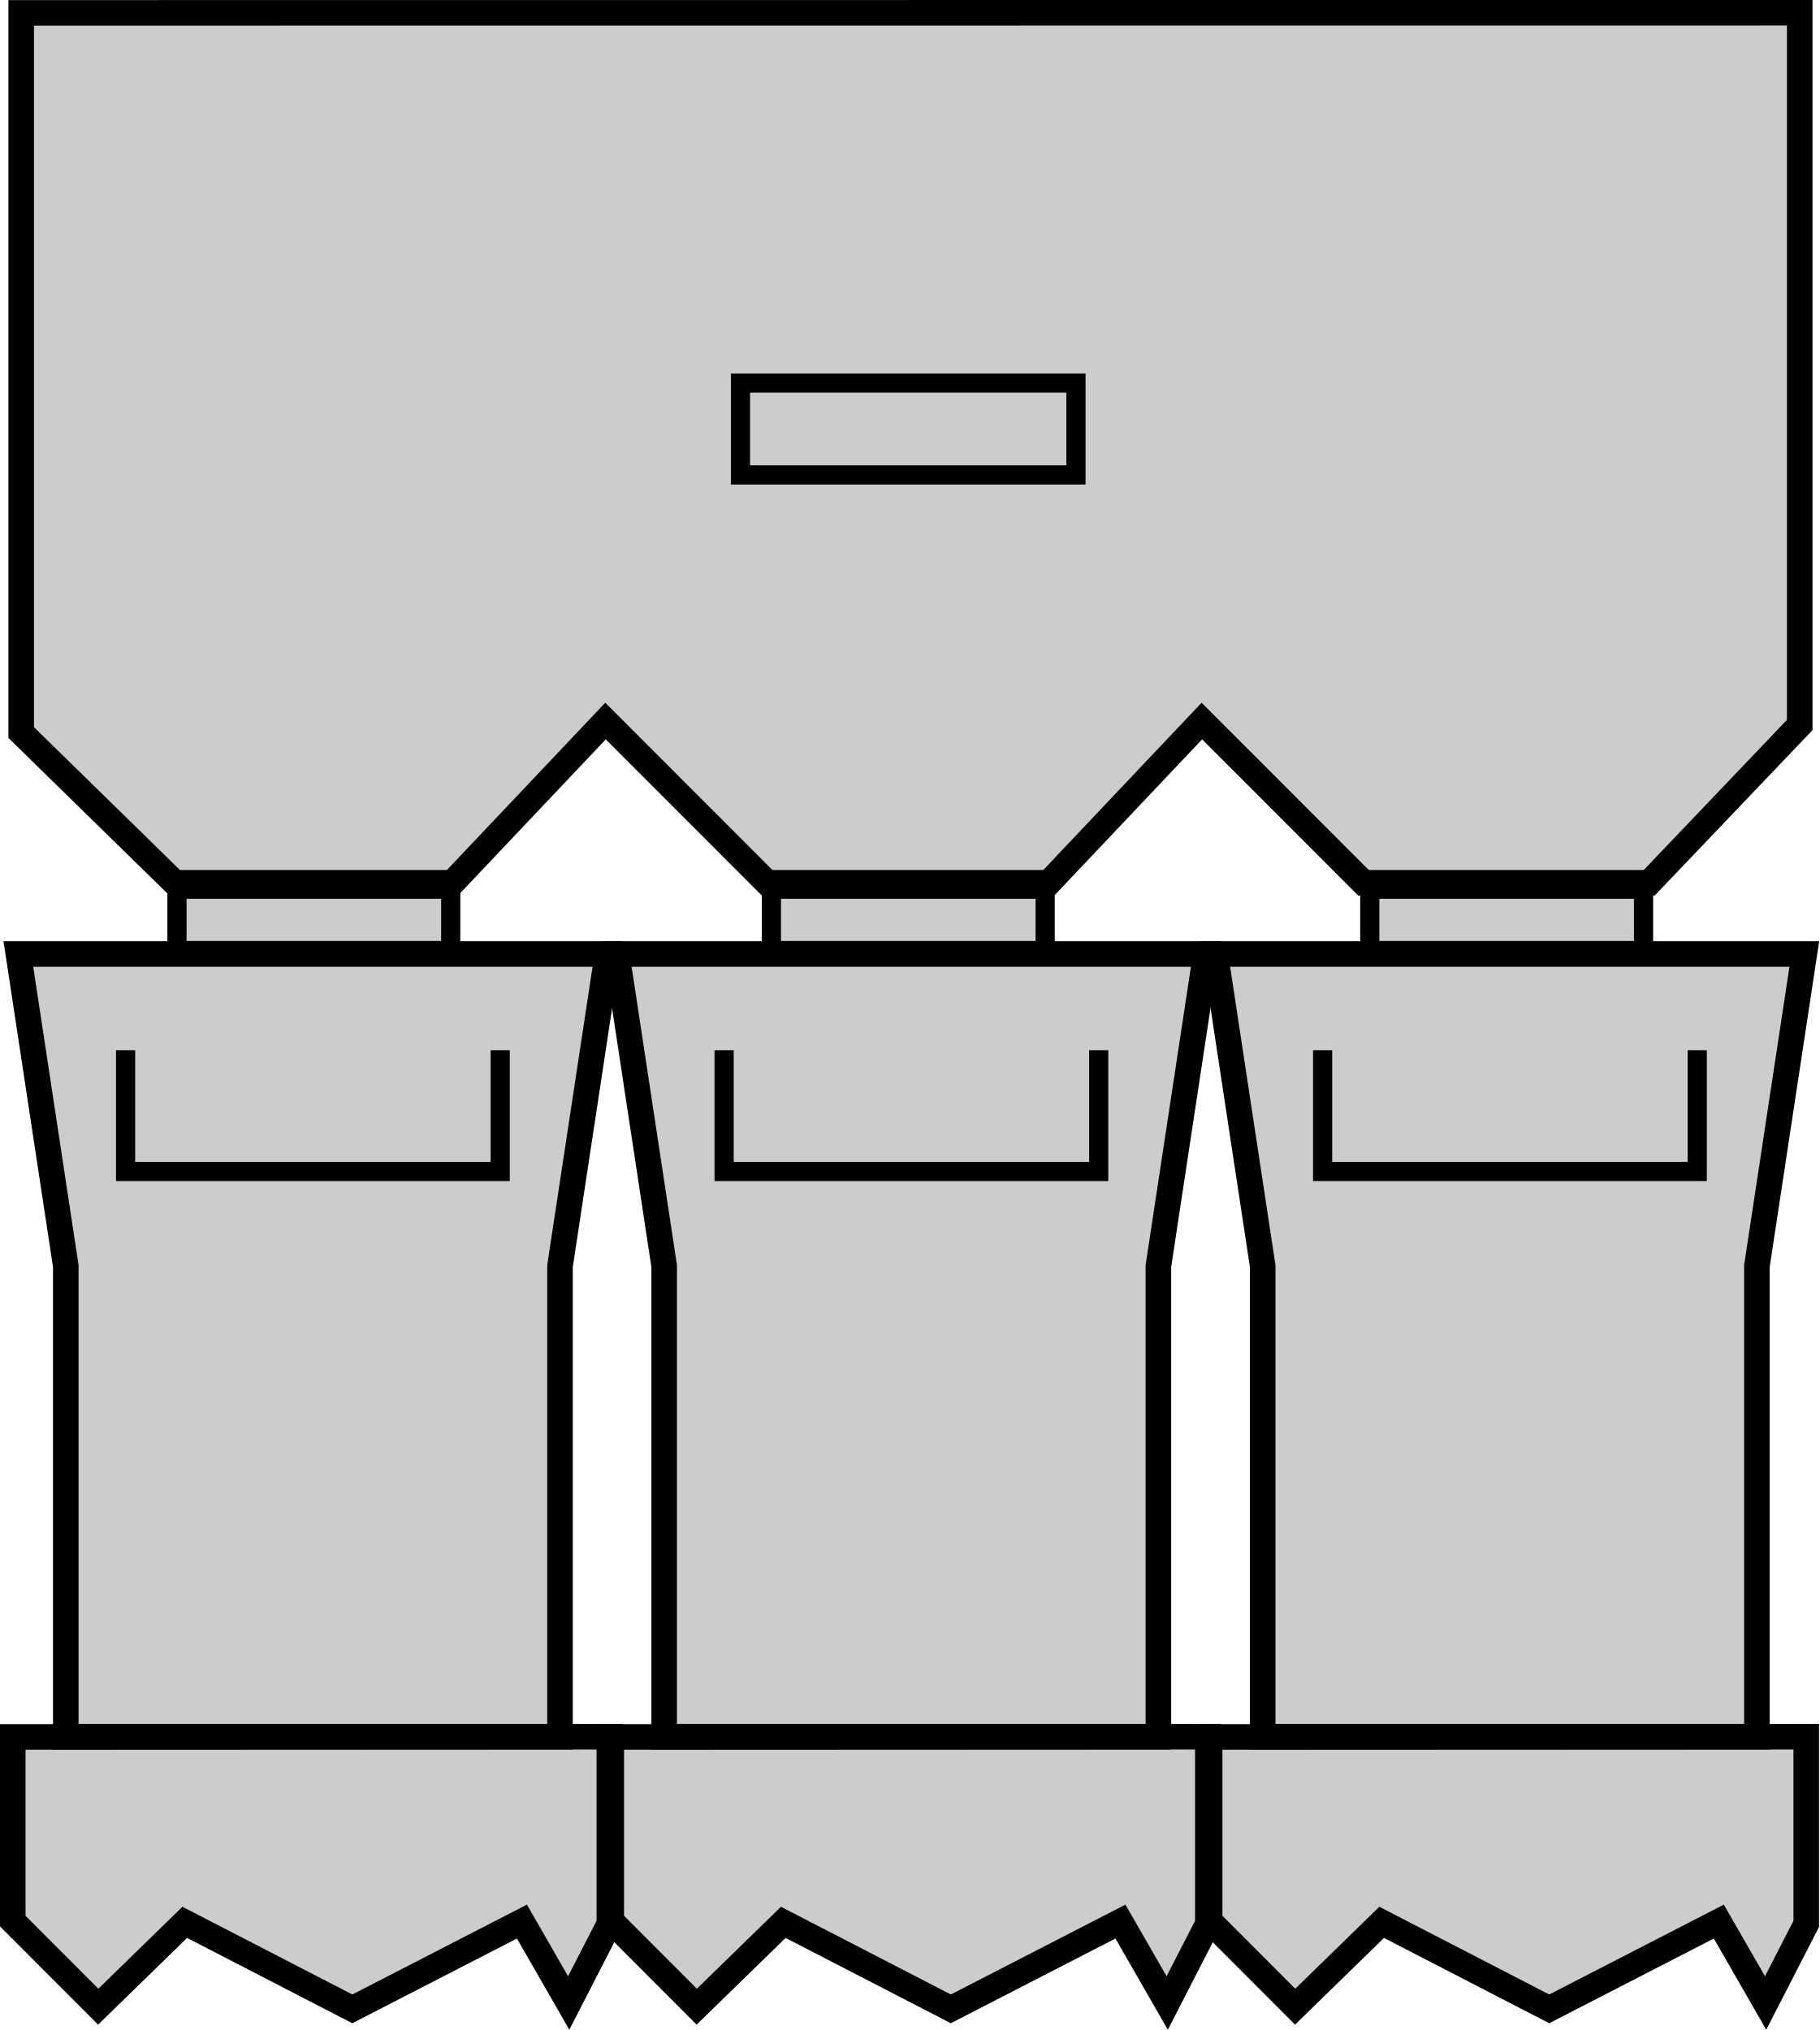
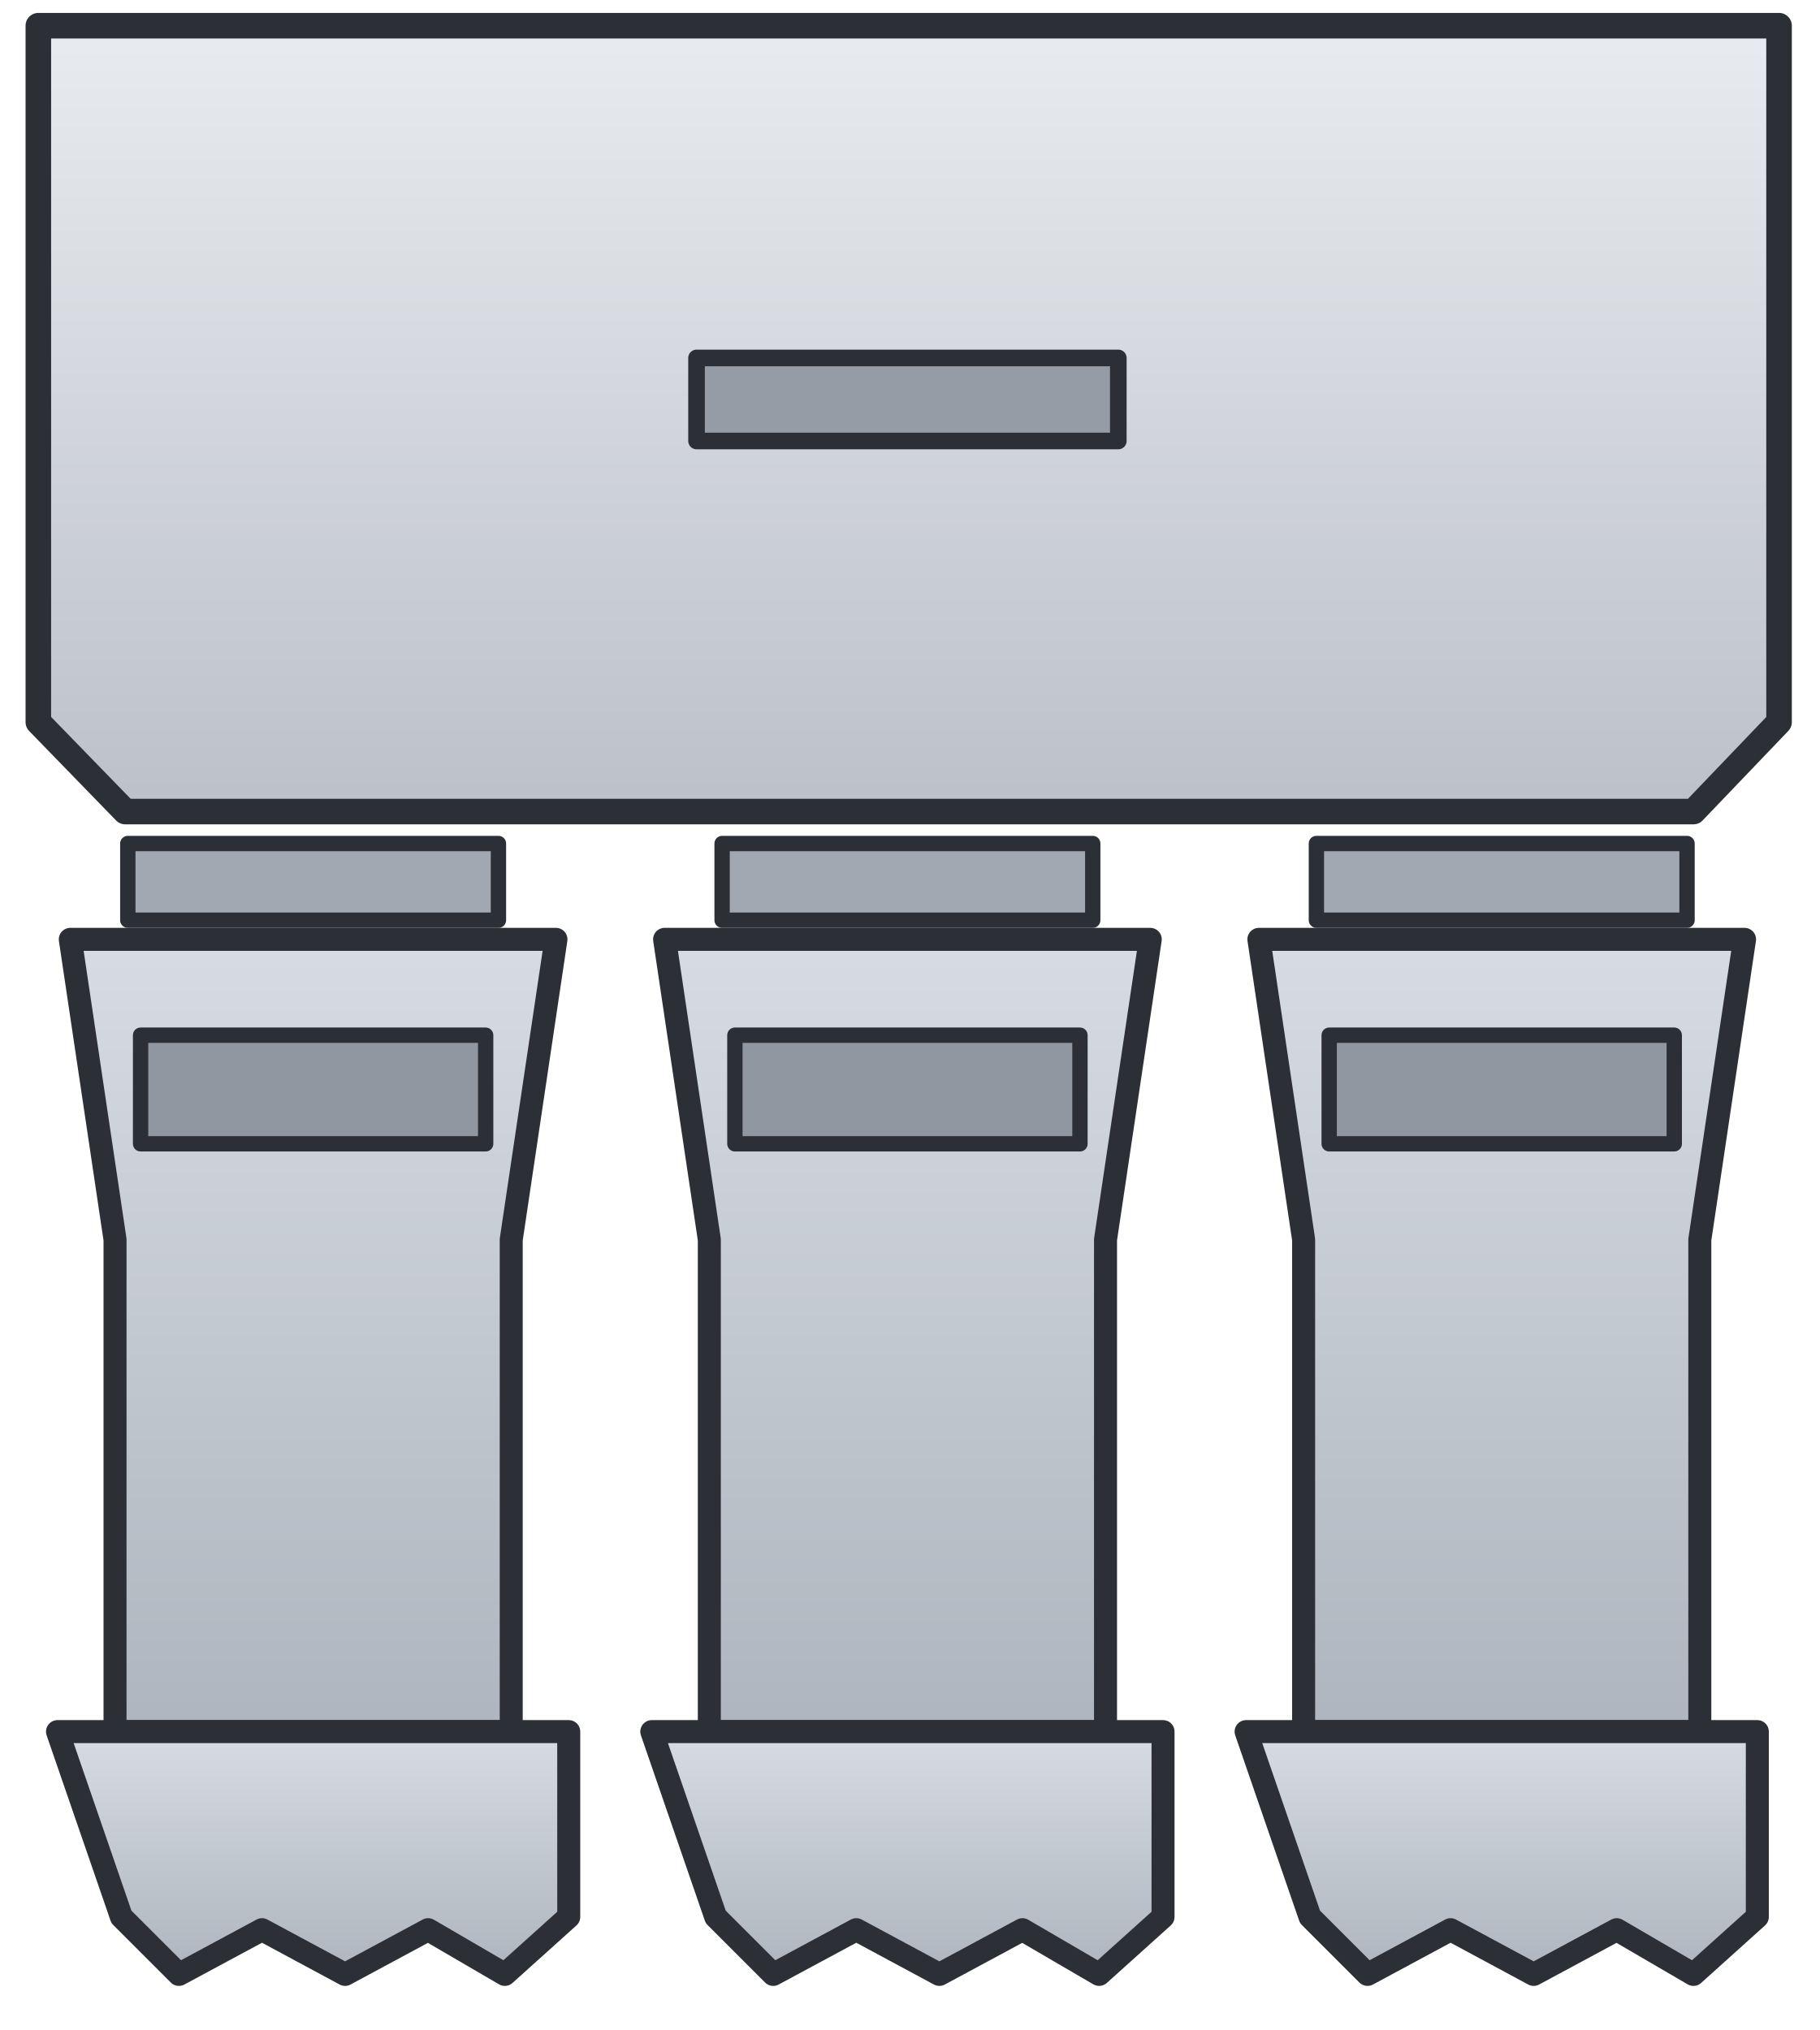
- <svg xmlns="http://www.w3.org/2000/svg" width="0.56in" height="0.625in" viewBox="0 0 14.234 15.884" version="1.1" id="svg1" kewidth="89.614" keheight="100" eType="Sortex_3Channel">
-   <defs id="defs1">
-     <linearGradient id="swatch1">
-       <stop style="stop-color:#ffffff;stop-opacity:1;" offset="0" id="stop1" />
+ <svg xmlns="http://www.w3.org/2000/svg" width="0.56in" height="0.625in" viewBox="0 0 14.234 15.884" version="1.1" kewidth="89.614" keheight="100" eType="Sortex_3Channel">
+   <defs>
+     <linearGradient id="sortexBodyFill3" x1="0" y1="0" x2="0" y2="1">
+       <stop offset="0%" stop-color="#e8ebef" />
+       <stop offset="100%" stop-color="#bcc1c8" />
+     </linearGradient>
+     <linearGradient id="sortexCellFill3" x1="0" y1="0" x2="0" y2="1">
+       <stop offset="0%" stop-color="#d7dce3" />
+       <stop offset="100%" stop-color="#aeb5be" />
    </linearGradient>
  </defs>
-   <g id="layer1" transform="translate(-9.803308,-4.205363)">
-     <path id="Channel1Outlet" style="fill:#cccccc;fill-opacity:1;stroke:#000000;stroke-width:0.2;stroke-dasharray:none;stroke-dashoffset:0" d="m 9.903,17.797 v 1.441 l 0.669,0.67 0.677,-0.66 1.311,0.677 1.327,-0.683 0.366,0.637 0.318,-0.619 v -1.465 z" />
-     <path id="Channel1" style="opacity:1;fill:#cccccc;fill-opacity:1;stroke:#000000;stroke-width:0.2;stroke-dasharray:none;stroke-dashoffset:0" d="m 9.947,11.67 0.371,2.442 v 0.182 3.501 h 3.867 v -3.501 -0.182 l 0.371,-2.442 z" />
-     <path id="rect6" style="opacity:1;fill:#cccccc;fill-opacity:1;stroke:#000000;stroke-width:0.15;stroke-dasharray:none;stroke-dashoffset:0" d="m 10.786,12.423 v 0.949 h 2.931 v -0.949" />
-     <path id="Channel2Outlet" style="fill:#cccccc;fill-opacity:1;stroke:#000000;stroke-width:0.2;stroke-dasharray:none;stroke-dashoffset:0" d="m 14.586,17.797 v 1.441 l 0.669,0.67 0.677,-0.66 1.311,0.677 1.327,-0.683 0.366,0.637 0.318,-0.619 v -1.465 z" />
-     <path id="Channel2" style="opacity:1;fill:#cccccc;fill-opacity:1;stroke:#000000;stroke-width:0.2;stroke-dasharray:none;stroke-dashoffset:0" d="m 14.629,11.67 0.371,2.442 v 0.182 3.501 h 3.867 v -3.501 -0.182 l 0.371,-2.442 z" />
-     <path id="path9" style="opacity:1;fill:#cccccc;fill-opacity:1;stroke:#000000;stroke-width:0.15;stroke-dasharray:none;stroke-dashoffset:0" d="m 15.469,12.423 v 0.949 h 2.931 v -0.949" />
-     <path id="Channel3Outlet" style="fill:#cccccc;fill-opacity:1;stroke:#000000;stroke-width:0.2;stroke-dasharray:none;stroke-dashoffset:0" d="m 19.268,17.797 v 1.441 l 0.669,0.67 0.677,-0.66 1.311,0.677 1.327,-0.683 0.366,0.637 0.318,-0.619 v -1.465 z" />
-     <path id="Channel3" style="opacity:1;fill:#cccccc;fill-opacity:1;stroke:#000000;stroke-width:0.2;stroke-dasharray:none;stroke-dashoffset:0" d="m 19.312,11.67 0.371,2.442 v 0.182 3.501 h 3.867 v -3.501 -0.182 l 0.371,-2.442 z" />
-     <path id="path12" style="opacity:1;fill:#cccccc;fill-opacity:1;stroke:#000000;stroke-width:0.15;stroke-dasharray:none;stroke-dashoffset:0" d="m 20.152,12.423 v 0.949 h 2.931 v -0.949" />
-     <path id="rect12" style="opacity:1;fill:#cccccc;fill-opacity:1;stroke:#000000;stroke-width:0.2;stroke-dasharray:none;stroke-dashoffset:0" d="m 9.969,4.305 v 5.632 l 1.202,1.176 h 2.172 l 1.198,-1.266 1.265,1.266 h 2.203 l 1.198,-1.266 1.265,1.266 h 2.235 l 1.178,-1.235 v -5.574 z" />
-     <path d="m 11.188,11.163 v 0.48 h 2.142 v -0.48 z" style="opacity:1;fill:#cccccc;stroke:#000000;stroke-width:0.15;stroke-dasharray:none" id="path16" />
-     <path d="m 15.597,7.202 v 0.719 h 2.625 V 7.202 Z" style="opacity:1;fill:#cccccc;stroke:#000000;stroke-width:0.15;stroke-dasharray:none" id="path20" />
-     <path d="m 15.839,11.163 v 0.48 h 2.142 v -0.48 z" style="opacity:1;fill:#cccccc;stroke:#000000;stroke-width:0.15;stroke-dasharray:none" id="path21" />
-     <path d="m 20.521,11.163 v 0.48 h 2.142 v -0.48 z" style="opacity:1;fill:#cccccc;stroke:#000000;stroke-width:0.15;stroke-dasharray:none" id="path22" />
+   <g stroke="#2c3036" stroke-linecap="round" stroke-linejoin="round">
+     <path id="rect12" d="M0.30 0.20H13.92V5.65L13.25 6.35H0.98L0.30 5.65Z" fill="url(#sortexBodyFill3)" stroke-width="0.20" />
+     <path id="path20" d="M5.45 2.80H8.75V3.45H5.45Z" fill="#969ca5" stroke-width="0.13" />
+     <path id="Channel1" d="M0.55 7.35H4.35L4.00 9.70V13.55H0.90V9.70Z" fill="url(#sortexCellFill3)" stroke-width="0.18" />
+     <path id="rect6" d="M1.10 8.10H3.80V8.95H1.10Z" fill="#9197a0" stroke-width="0.12" />
+     <path id="path16" d="M1.00 6.60H3.90V7.20H1.00Z" fill="#a2a8b1" stroke-width="0.12" />
+     <path id="Channel1Outlet" d="M0.45 13.55H4.45V15.00L3.95 15.45L3.35 15.10L2.70 15.45L2.05 15.10L1.40 15.45L0.95 15.00Z" fill="url(#sortexCellFill3)" stroke-width="0.18" />
+     <path id="Channel2" d="M5.20 7.35H9.00L8.65 9.70V13.55H5.55V9.70Z" fill="url(#sortexCellFill3)" stroke-width="0.18" />
+     <path id="path9" d="M5.75 8.10H8.45V8.95H5.75Z" fill="#9197a0" stroke-width="0.12" />
+     <path id="path21" d="M5.65 6.60H8.55V7.20H5.65Z" fill="#a2a8b1" stroke-width="0.12" />
+     <path id="Channel2Outlet" d="M5.10 13.55H9.10V15.00L8.60 15.45L8.00 15.10L7.35 15.45L6.70 15.10L6.05 15.45L5.60 15.00Z" fill="url(#sortexCellFill3)" stroke-width="0.18" />
+     <path id="Channel3" d="M9.85 7.35H13.65L13.30 9.70V13.55H10.20V9.70Z" fill="url(#sortexCellFill3)" stroke-width="0.18" />
+     <path id="path12" d="M10.40 8.10H13.10V8.95H10.40Z" fill="#9197a0" stroke-width="0.12" />
+     <path id="path22" d="M10.30 6.60H13.20V7.20H10.30Z" fill="#a2a8b1" stroke-width="0.12" />
+     <path id="Channel3Outlet" d="M9.75 13.55H13.75V15.00L13.25 15.45L12.65 15.10L12.00 15.45L11.35 15.10L10.70 15.45L10.25 15.00Z" fill="url(#sortexCellFill3)" stroke-width="0.18" />
  </g>
</svg>
